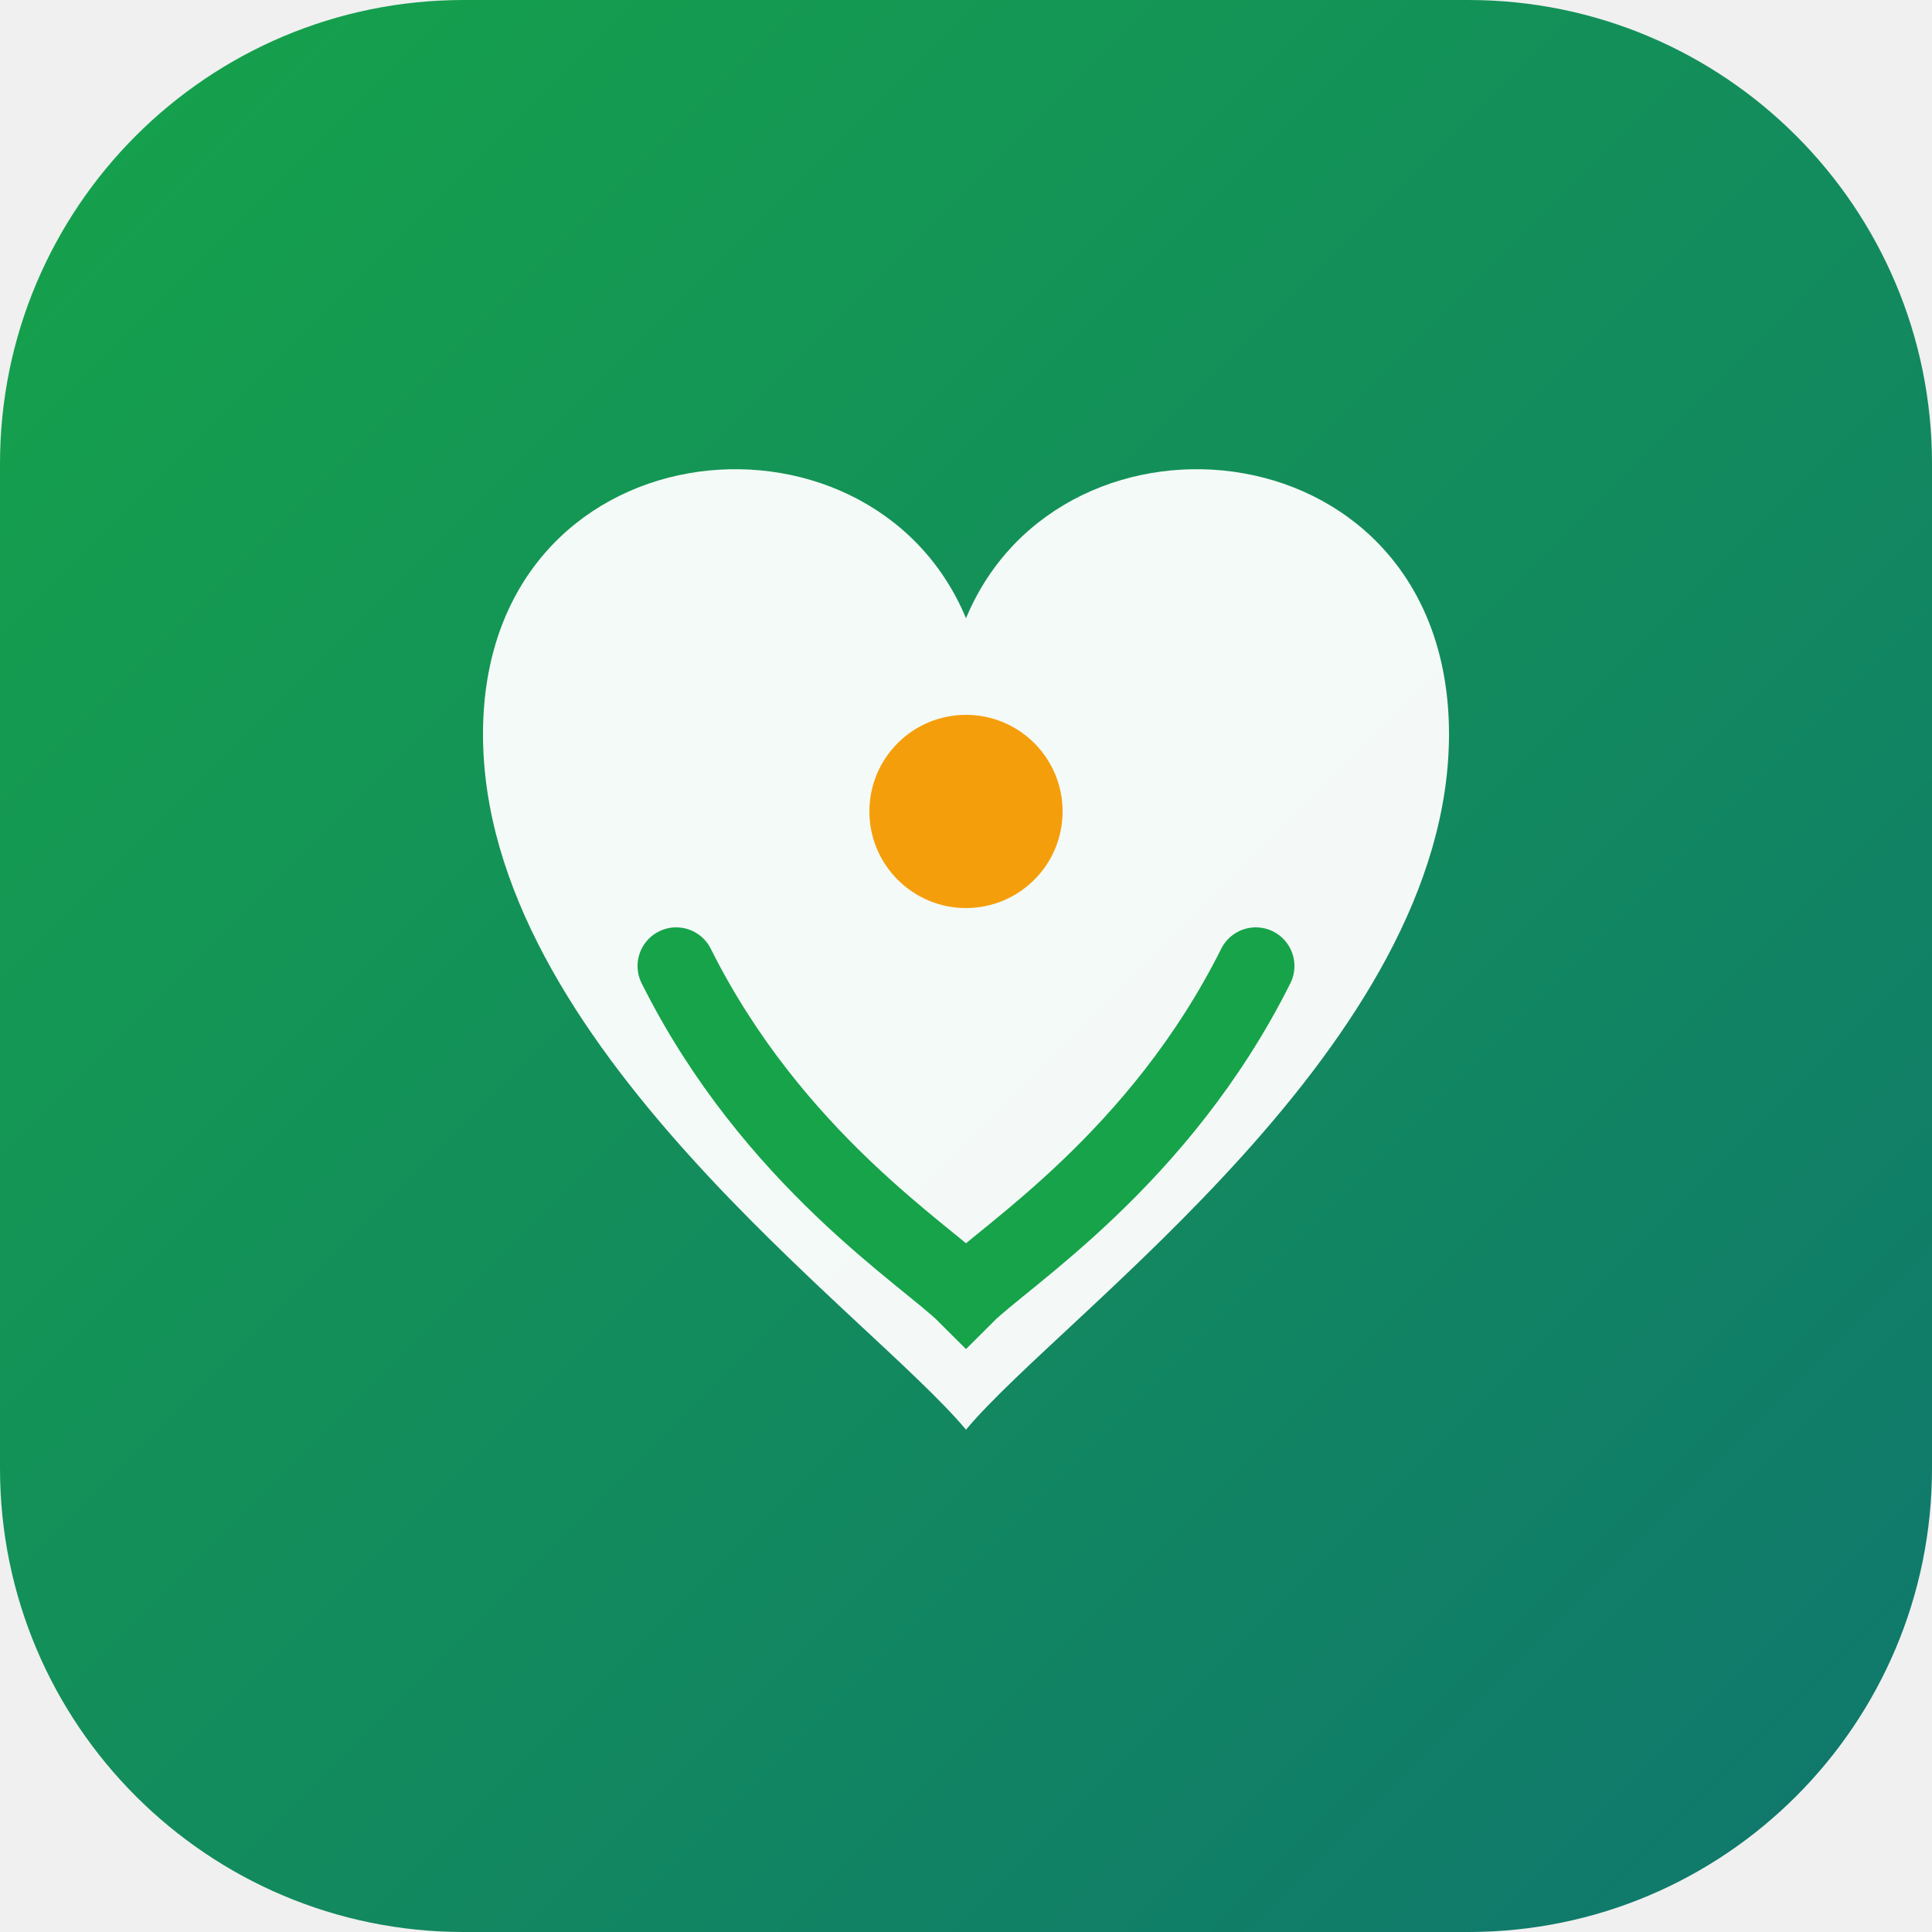
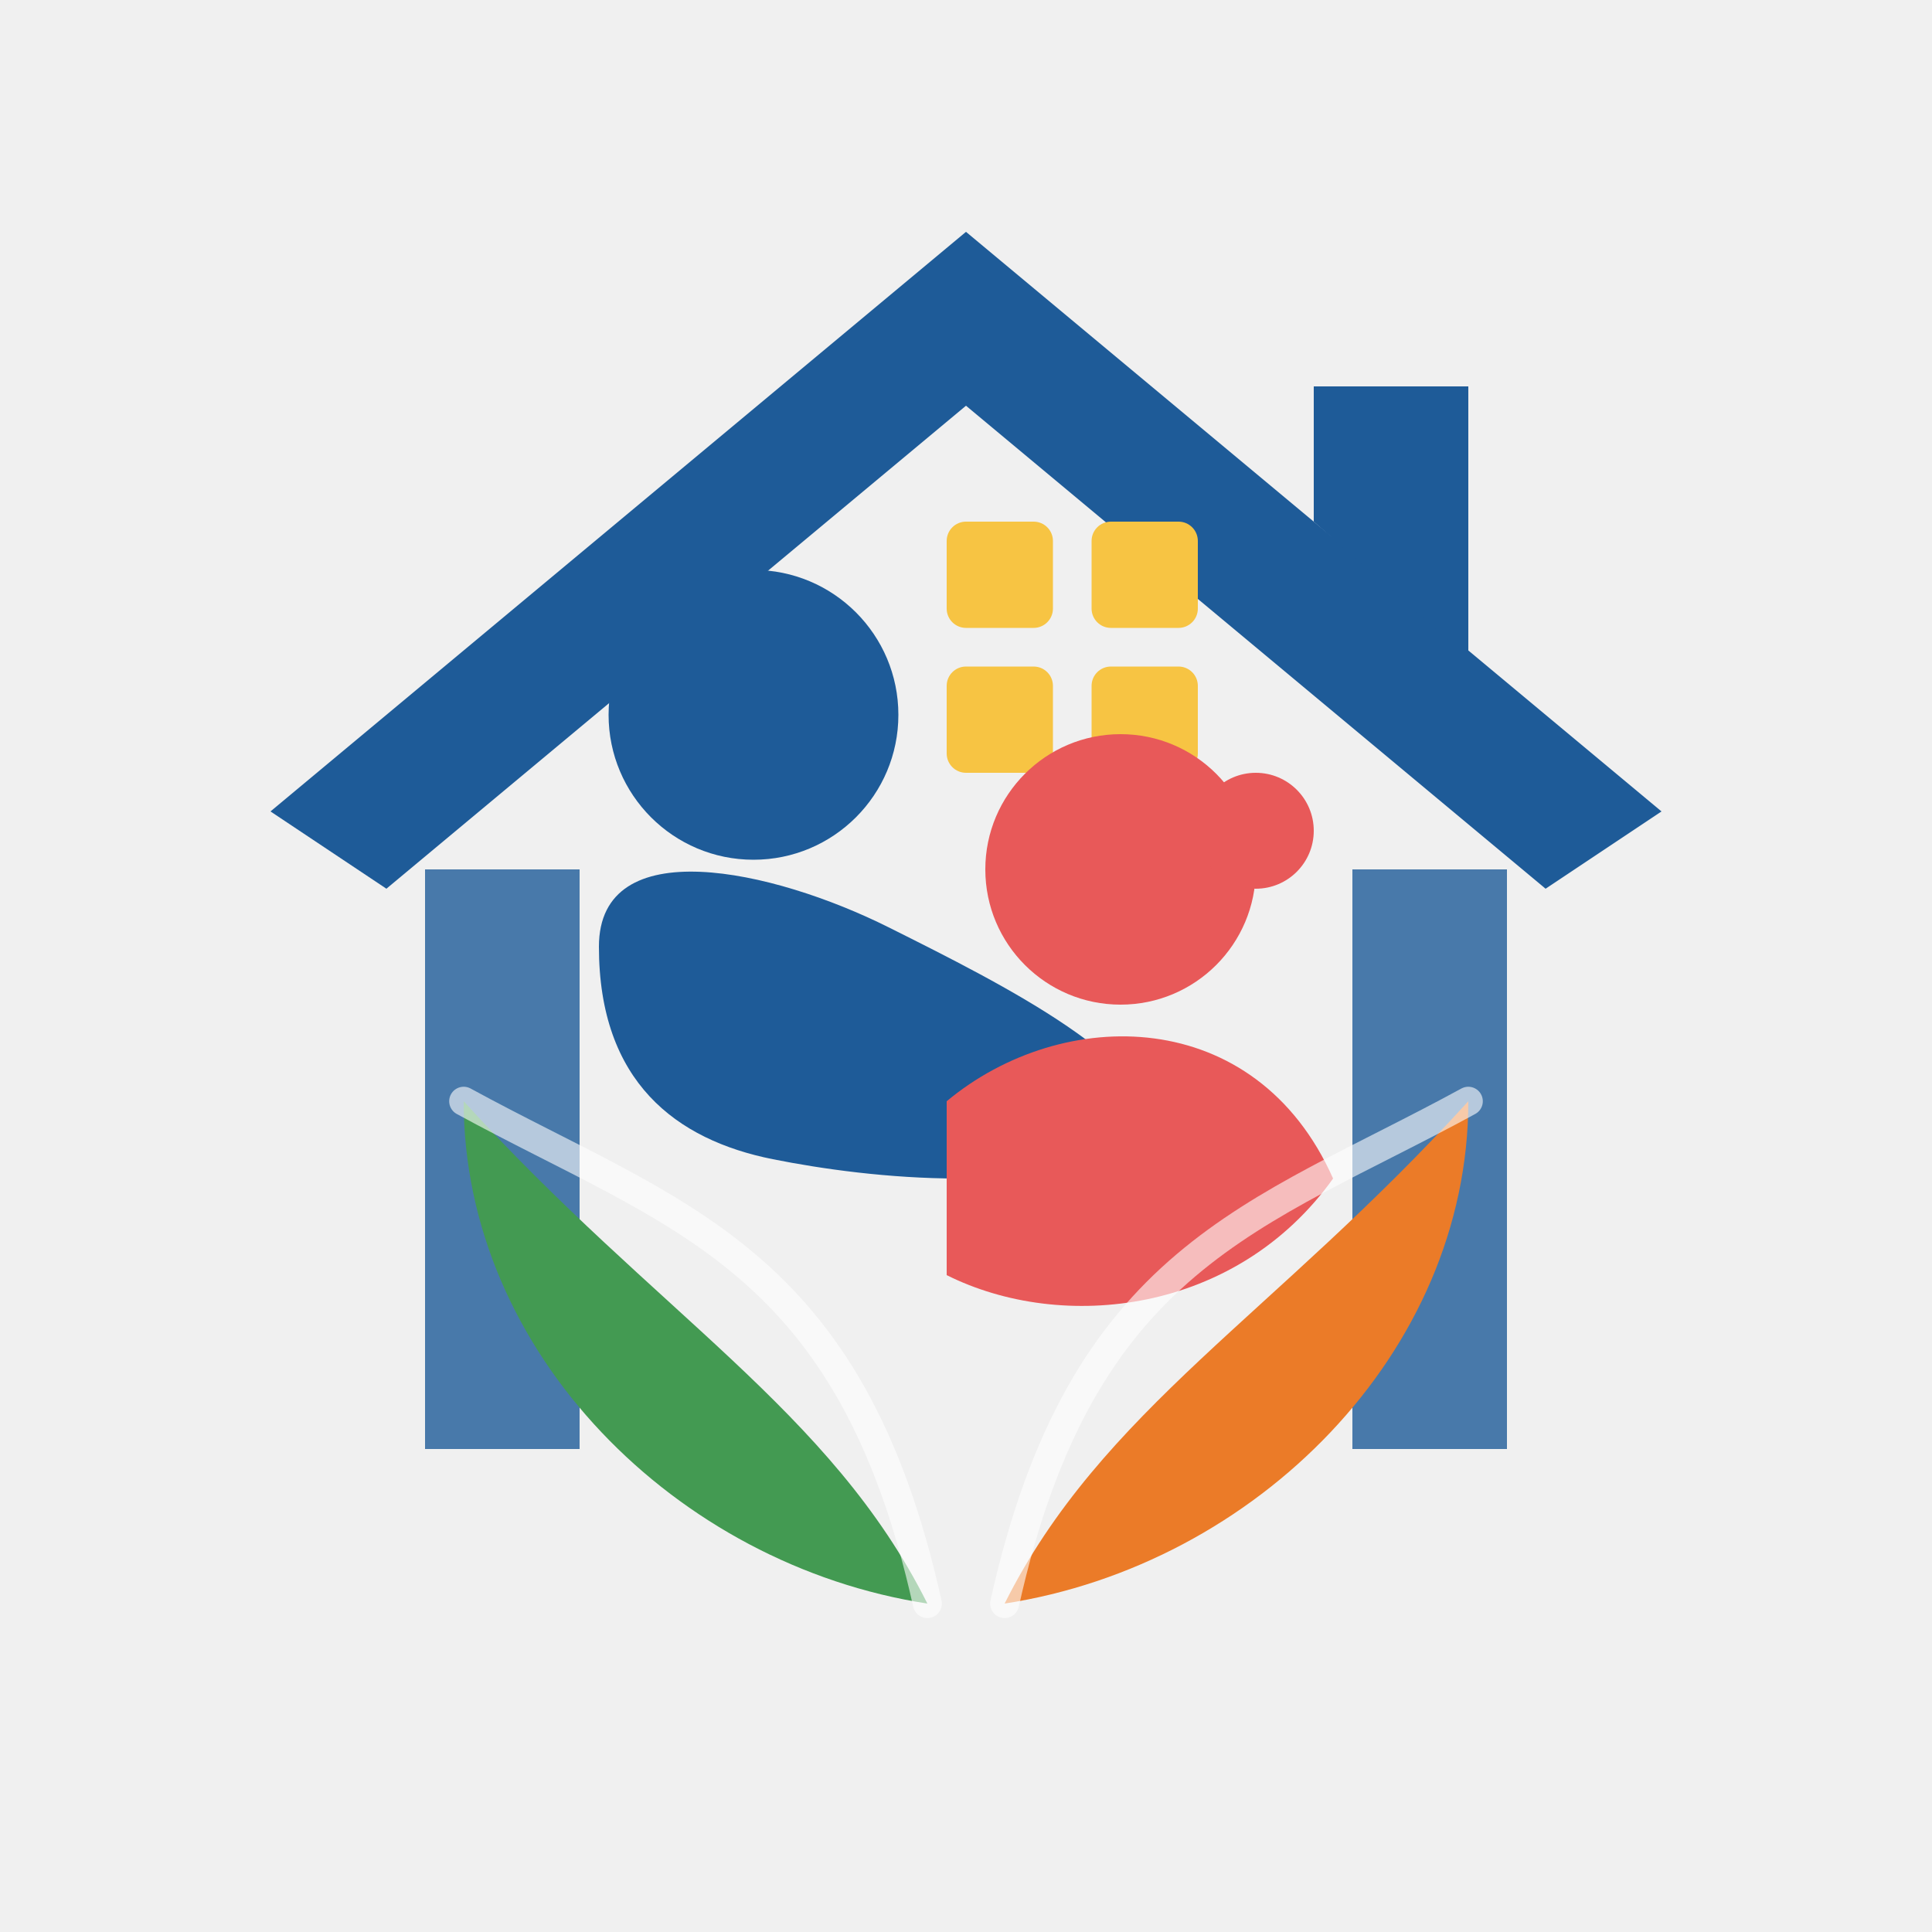
- <svg xmlns="http://www.w3.org/2000/svg" viewBox="0 0 100 100">
-   <defs>
-     <linearGradient id="grad" x1="0%" y1="0%" x2="100%" y2="100%">
-       <stop offset="0%" stop-color="#16a34a" />
-       <stop offset="100%" stop-color="#0f766e" />
-     </linearGradient>
-   </defs>
-   <rect width="100" height="100" rx="24" fill="url(#grad)" />
-   <path d="M50 32 C45 20, 25 22, 25 38 C25 54, 45 68, 50 74 C55 68, 75 54, 75 38 C75 22, 55 20, 50 32 Z" fill="#ffffff" opacity="0.95" />
-   <path d="M35 50 C40 60, 48 65, 50 67 C52 65, 60 60, 65 50" stroke="#16a34a" stroke-width="4" stroke-linecap="round" fill="none" />
-   <circle cx="50" cy="42" r="5" fill="#f59e0b" />
+ <svg xmlns="http://www.w3.org/2000/svg" viewBox="0 0 100 100" fill="none">
+   <path d="M50 12 L14 42 L20 46 L50 21 L80 46 L86 42 Z" fill="#1E5B98" />
+   <path d="M68 20 L76 20 L76 34 L68 27 Z" fill="#1E5B98" />
+   <path d="M22 45 L22 75 L30 75 L30 45 Z" fill="#1E5B98" opacity="0.8" />
+   <path d="M78 45 L78 75 L70 75 L70 45 Z" fill="#1E5B98" opacity="0.8" />
+   <rect x="49" y="27" width="5.5" height="5.5" rx="1" fill="#F7C443" />
+   <rect x="56.5" y="27" width="5.5" height="5.5" rx="1" fill="#F7C443" />
+   <rect x="49" y="34.5" width="5.5" height="5.5" rx="1" fill="#F7C443" />
+   <rect x="56.5" y="34.5" width="5.5" height="5.5" rx="1" fill="#F7C443" />
+   <circle cx="39" cy="37" r="7.5" fill="#1E5B98" />
+   <path d="M31 49 C31 43, 40 45, 46 48 C52 51, 60 55, 60 59 C54 62, 45 61, 40 60 C35 59, 31 56, 31 49 Z" fill="#1E5B98" />
+   <circle cx="58" cy="45" r="7" fill="#E85959" />
+   <circle cx="65" cy="43" r="3" fill="#E85959" />
+   <path d="M49 57 C55 52, 65 52, 69 61 C64 68, 55 69, 49 66 Z" fill="#E85959" />
+   <path d="M48 83 C35 81, 24 70, 24 57 C34 68, 43 73, 48 83 Z" fill="#439A52" />
+   <path d="M24 57 C35 63, 44 65, 48 83" stroke="#ffffff" stroke-width="1.5" stroke-linecap="round" fill="none" opacity="0.6" />
+   <path d="M52 83 C65 81, 76 70, 76 57 C66 68, 57 73, 52 83 Z" fill="#EB7B28" />
+   <path d="M76 57 C65 63, 56 65, 52 83" stroke="#ffffff" stroke-width="1.5" stroke-linecap="round" fill="none" opacity="0.6" />
</svg>
